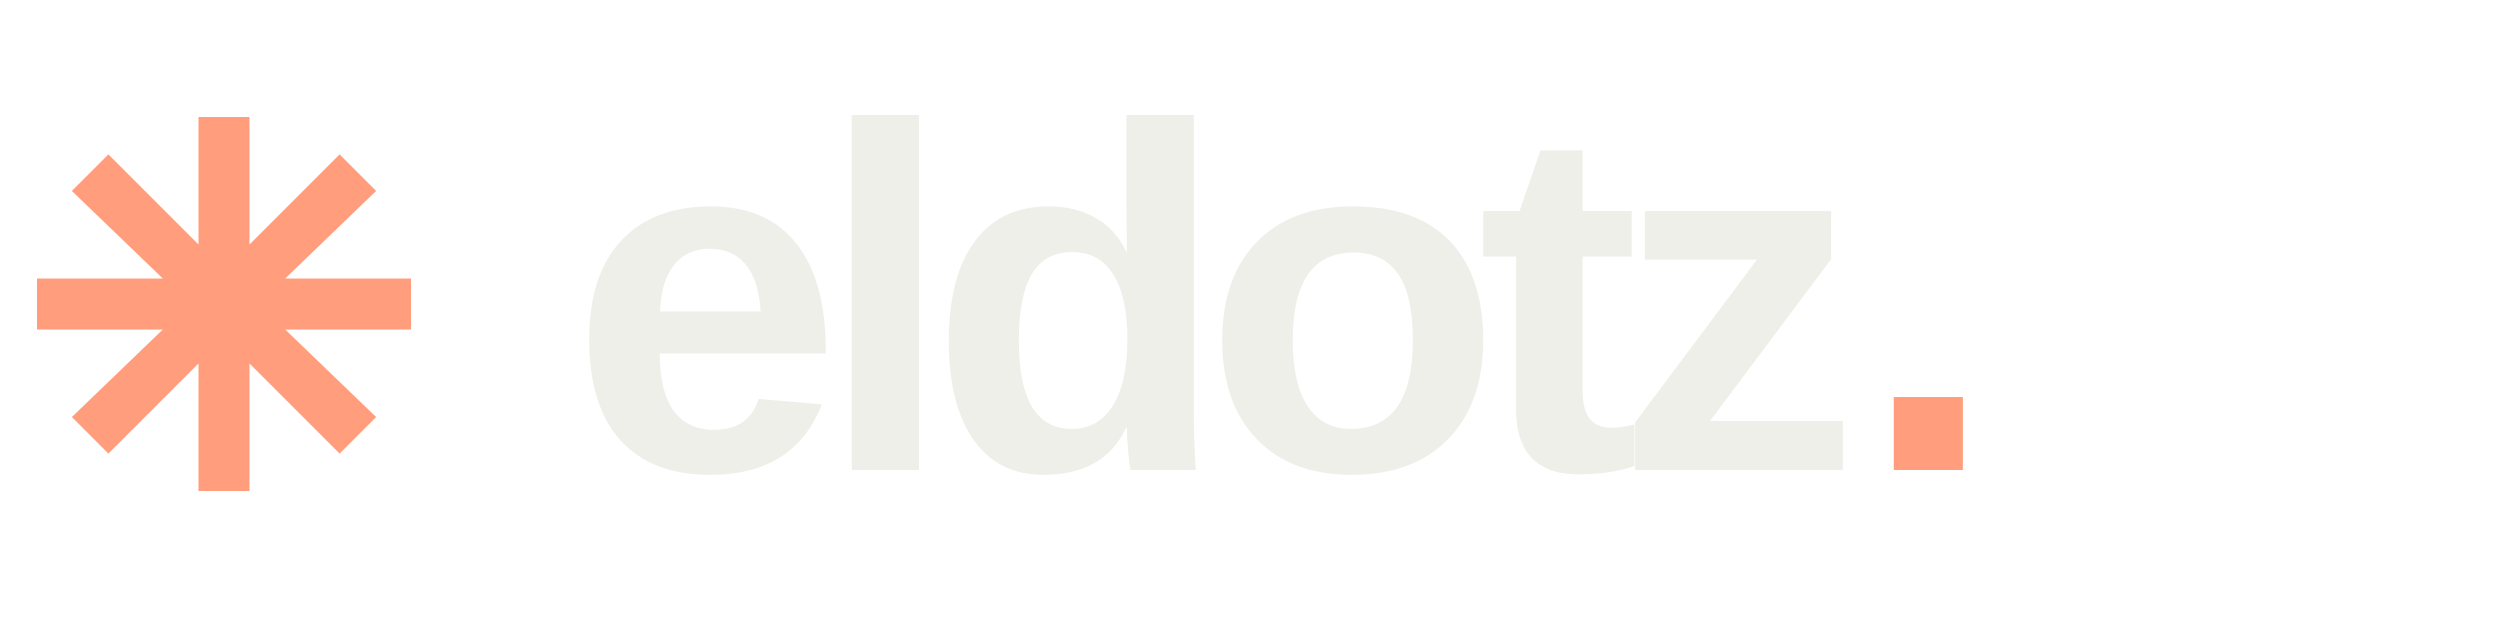
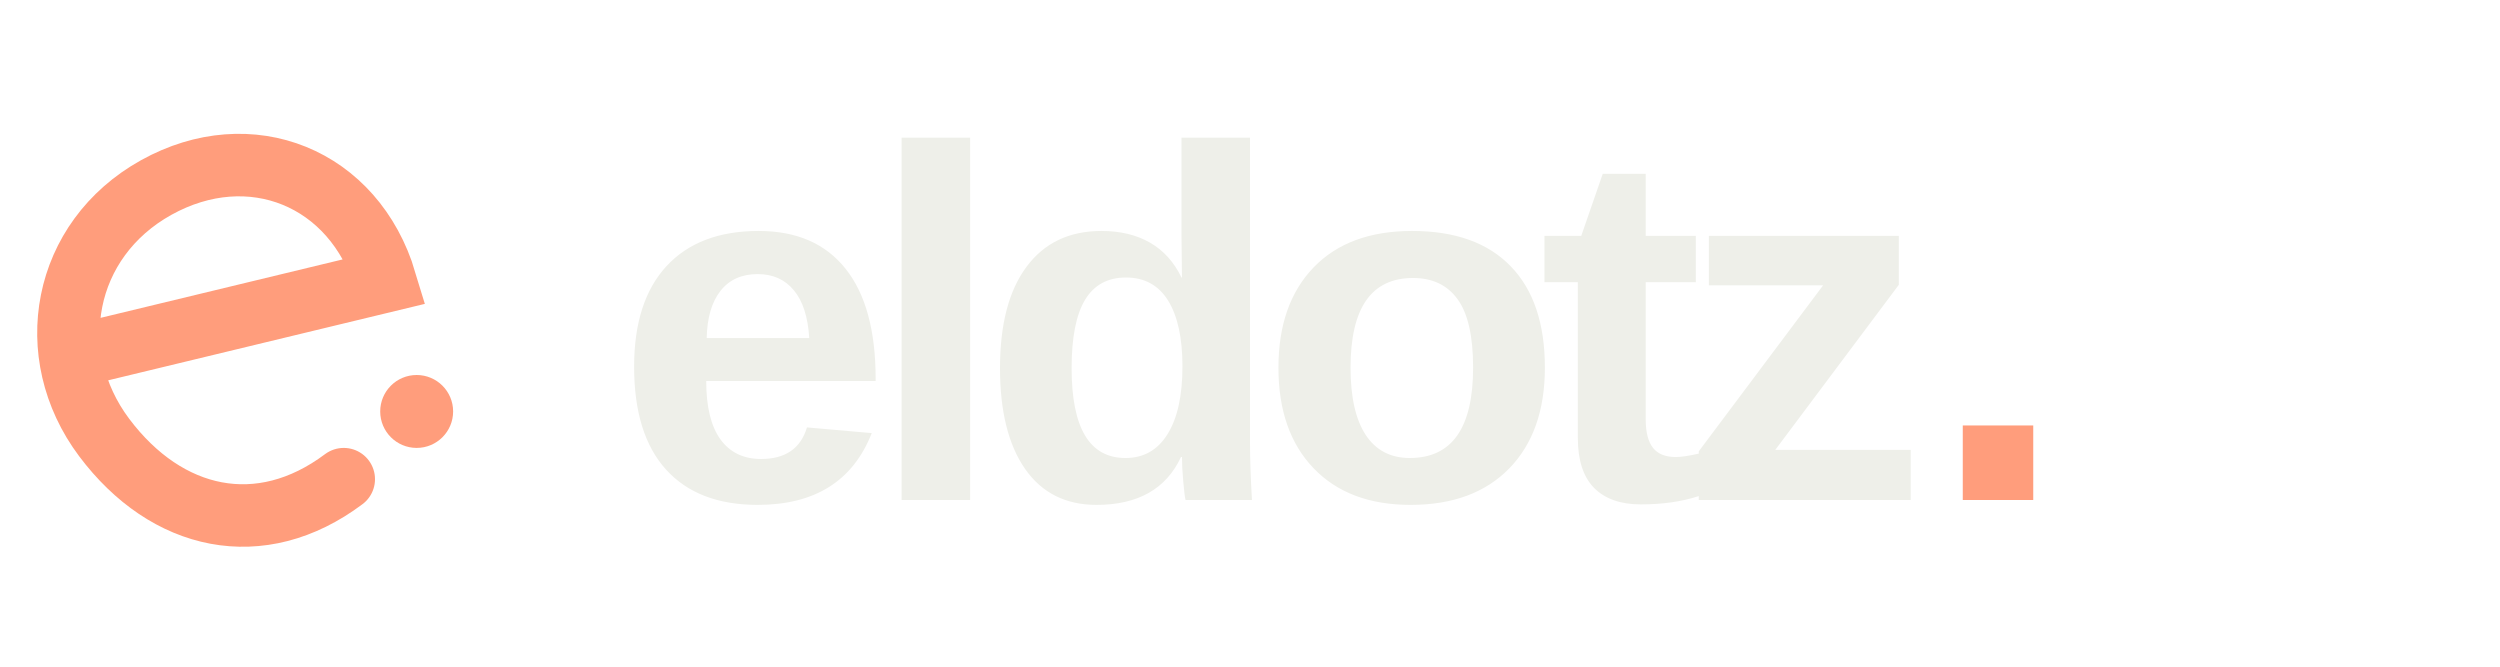
- <svg xmlns="http://www.w3.org/2000/svg" width="250" height="64" viewBox="0 0 250 64" role="img" aria-labelledby="title">
-   <g transform="translate(2 10) scale(.85)" fill="#ff9d7c">
-     <path d="M21 2h6v15l10.6-10.6 4.3 4.3L31.2 21H46v6H31.2l10.7 10.3-4.3 4.3L27 31v15h-6V31L10.4 41.6l-4.3-4.3L16.8 27H2v-6h14.8L6.1 10.7l4.3-4.3L21 17z" />
+ <svg xmlns="http://www.w3.org/2000/svg" width="240" height="64" viewBox="0 0 240 64" role="img" aria-labelledby="title">
+   <g transform="translate(0 8)">
+     <path d="M8 26 37 19C34 9 24 5 15 10S4 26 10 34s15 10 23 4" fill="none" stroke="#ff9d7c" stroke-width="6" stroke-linecap="round" />
+     <circle cx="40" cy="31.5" r="3.5" fill="#ff9d7c" />
  </g>
-   <text x="57" y="47" fill="#eeefe9" font-family="Arial, Helvetica, sans-serif" font-size="49" font-weight="700" letter-spacing="-2.5">eldotz<tspan fill="#ff9d7c">.</tspan>
+   <text x="59" y="48" fill="#eeefe9" font-family="Manrope, Arial, Helvetica, sans-serif" font-size="48" font-weight="700" letter-spacing="-2.5">eldotz<tspan fill="#ff9d7c">.</tspan>
  </text>
</svg>
